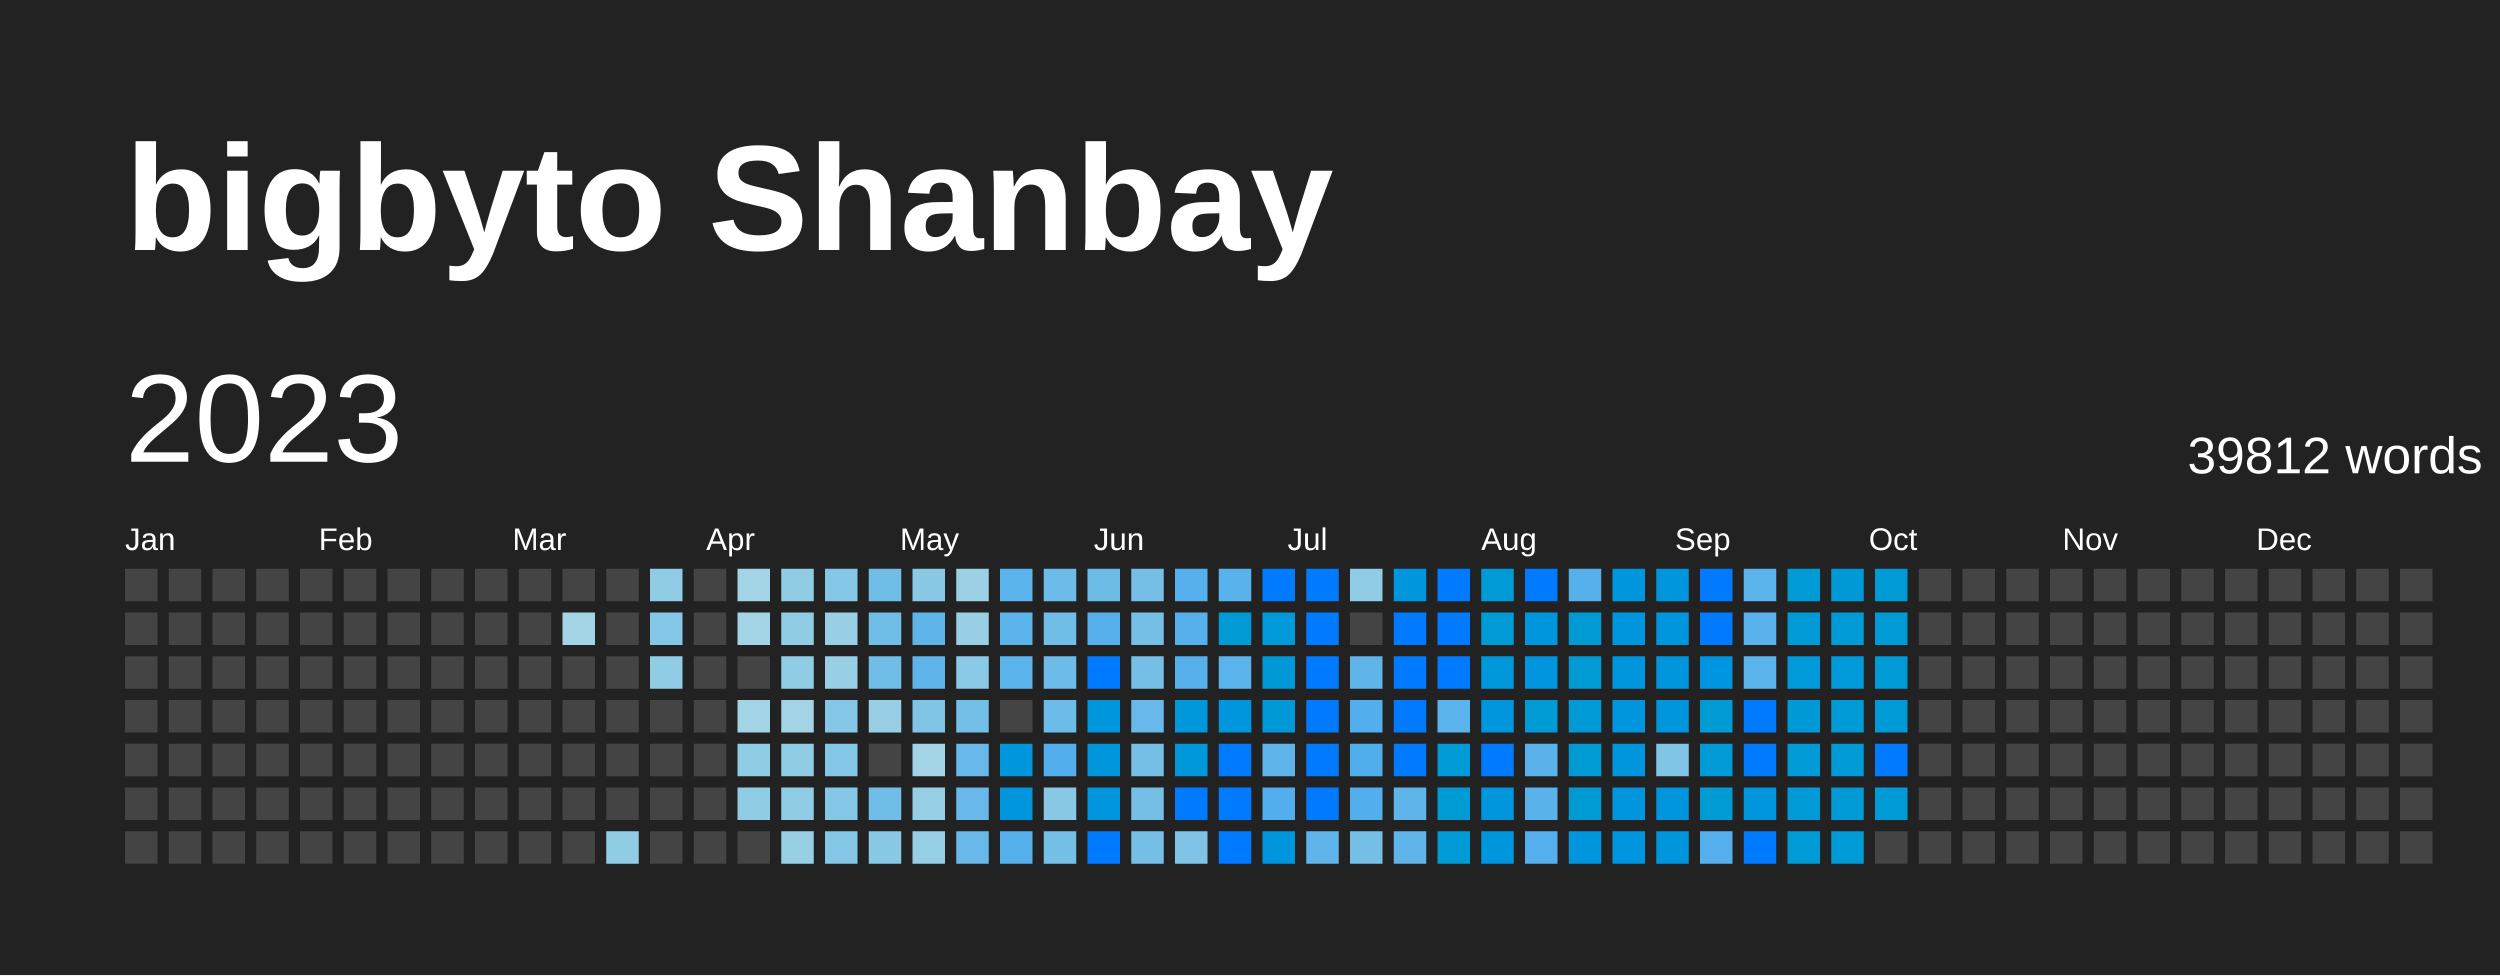
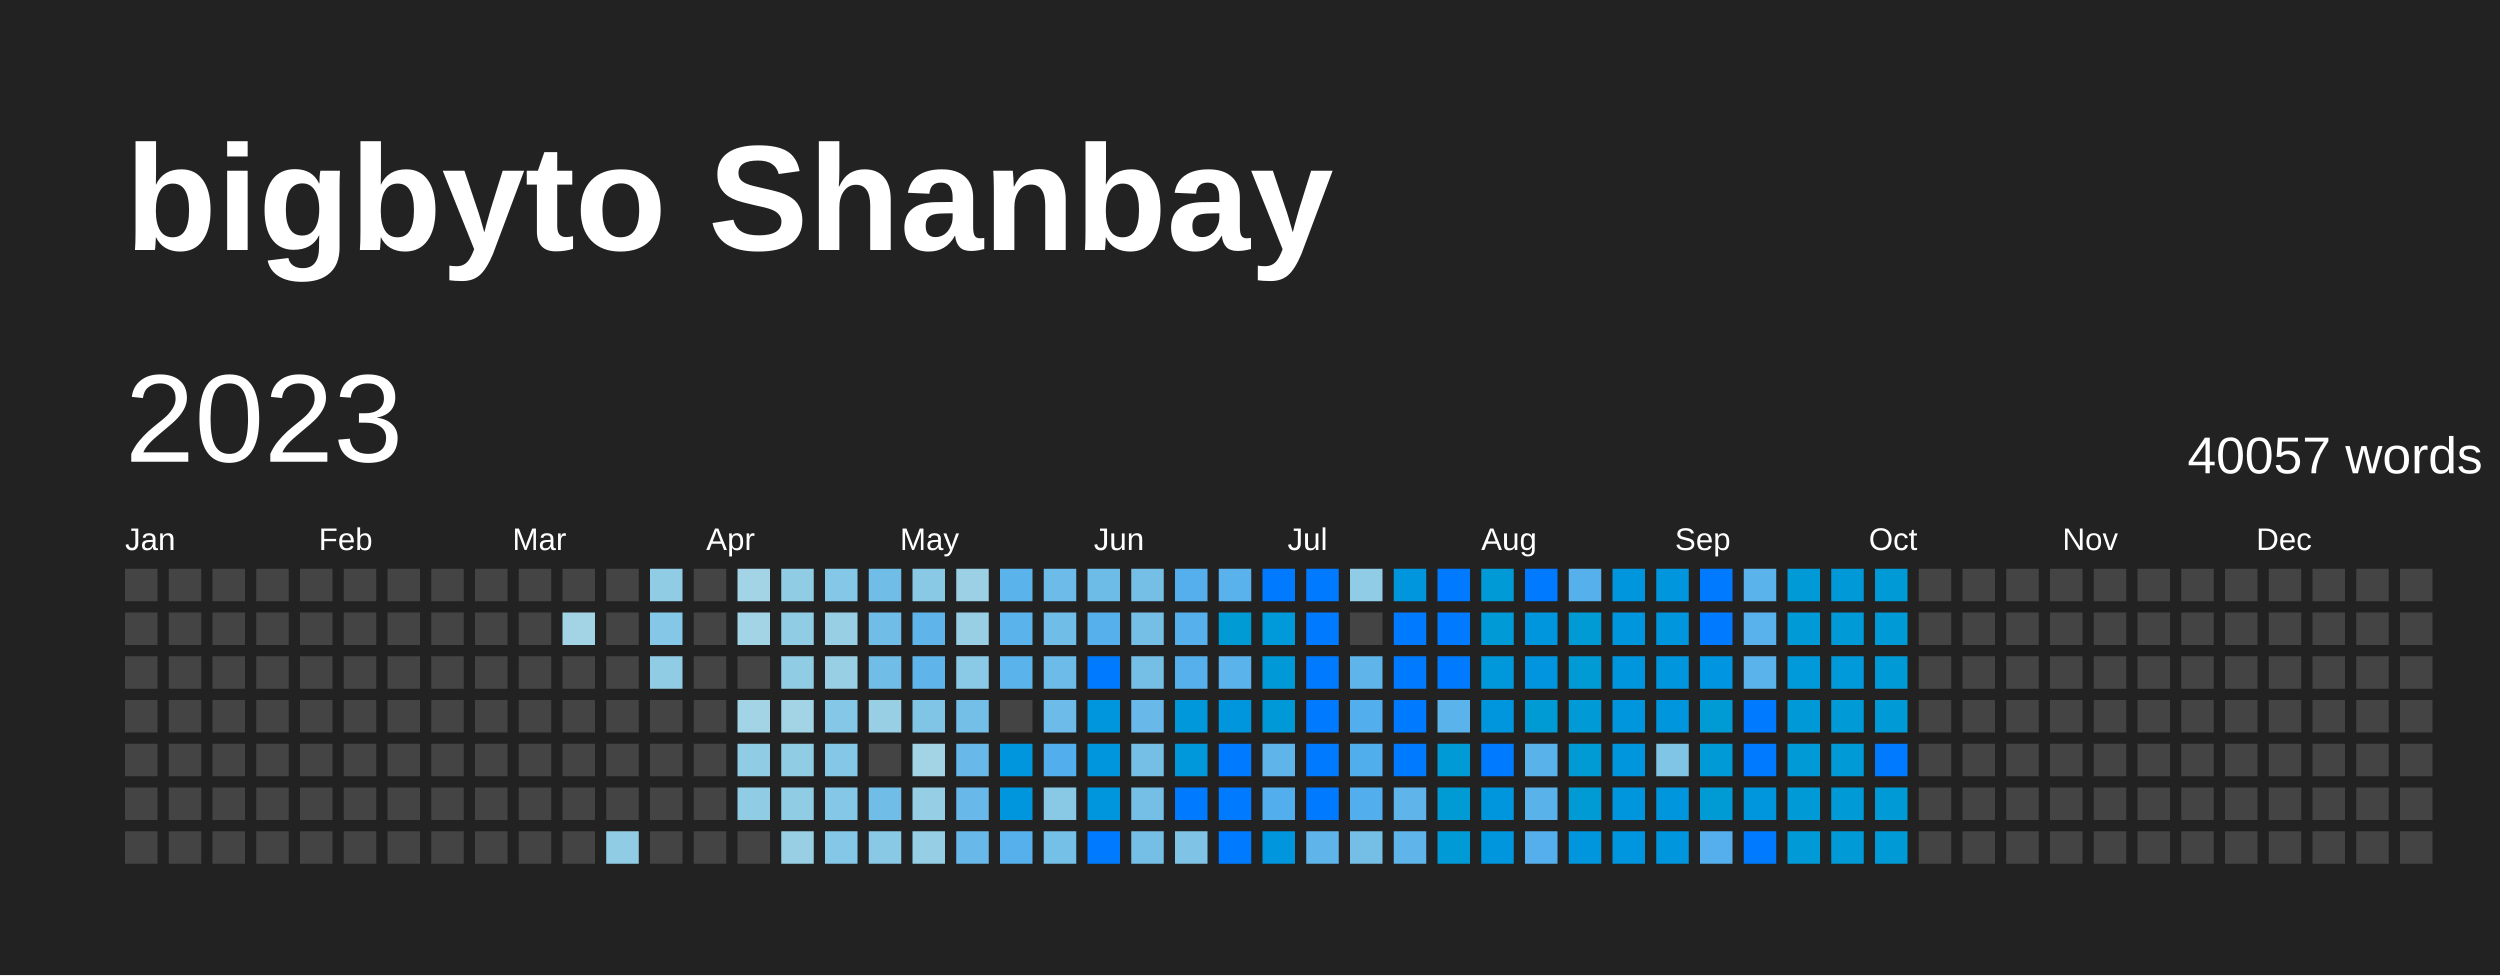
<svg xmlns="http://www.w3.org/2000/svg" baseProfile="full" height="78mm" version="1.1" viewBox="0,0,200,78" width="200mm">
  <defs />
  <rect fill="#222222" height="78" width="200" x="0" y="0" />
  <text fill="#FFFFFF" style="font-size:12px; font-family:Arial; font-weight:bold;" x="10" y="20">bigbyto Shanbay</text>
  <text dominant-baseline="hanging" fill="#FFFFFF" style="font-size:10.0px; font-family:Arial;" x="10" y="30">2023</text>
-   <text dominant-baseline="hanging" fill="#FFFFFF" style="font-size:4.125px; font-family:Arial;" x="175" y="35">39812 words</text>
+   <text dominant-baseline="hanging" fill="#FFFFFF" style="font-size:4.125px; font-family:Arial;" x="175" y="35">40057 words</text>
  <text fill="#FFFFFF" style="font-size:2.5px; font-family:Arial" x="10.0" y="44">Jan</text>
  <text fill="#FFFFFF" style="font-size:2.5px; font-family:Arial" x="25.5" y="44">Feb</text>
  <text fill="#FFFFFF" style="font-size:2.5px; font-family:Arial" x="41.0" y="44">Mar</text>
  <text fill="#FFFFFF" style="font-size:2.5px; font-family:Arial" x="56.5" y="44">Apr</text>
  <text fill="#FFFFFF" style="font-size:2.5px; font-family:Arial" x="72.0" y="44">May</text>
  <text fill="#FFFFFF" style="font-size:2.5px; font-family:Arial" x="87.5" y="44">Jun</text>
  <text fill="#FFFFFF" style="font-size:2.5px; font-family:Arial" x="103.0" y="44">Jul</text>
  <text fill="#FFFFFF" style="font-size:2.5px; font-family:Arial" x="118.5" y="44">Aug</text>
  <text fill="#FFFFFF" style="font-size:2.5px; font-family:Arial" x="134.0" y="44">Sep</text>
  <text fill="#FFFFFF" style="font-size:2.5px; font-family:Arial" x="149.5" y="44">Oct</text>
  <text fill="#FFFFFF" style="font-size:2.5px; font-family:Arial" x="165.0" y="44">Nov</text>
  <text fill="#FFFFFF" style="font-size:2.5px; font-family:Arial" x="180.5" y="44">Dec</text>
  <rect fill="#444444" height="2.6" width="2.6" x="10.0" y="45.5" />
  <rect fill="#444444" height="2.6" width="2.6" x="10.0" y="49.0" />
  <rect fill="#444444" height="2.6" width="2.6" x="10.0" y="52.5" />
  <rect fill="#444444" height="2.6" width="2.6" x="10.0" y="56.0" />
  <rect fill="#444444" height="2.6" width="2.6" x="10.0" y="59.5" />
  <rect fill="#444444" height="2.6" width="2.6" x="10.0" y="63.0" />
  <rect fill="#444444" height="2.6" width="2.6" x="10.0" y="66.5" />
  <rect fill="#444444" height="2.6" width="2.6" x="13.5" y="45.5" />
  <rect fill="#444444" height="2.6" width="2.6" x="13.5" y="49.0" />
  <rect fill="#444444" height="2.6" width="2.6" x="13.5" y="52.5" />
  <rect fill="#444444" height="2.6" width="2.6" x="13.5" y="56.0" />
  <rect fill="#444444" height="2.6" width="2.6" x="13.5" y="59.5" />
  <rect fill="#444444" height="2.6" width="2.6" x="13.5" y="63.0" />
  <rect fill="#444444" height="2.6" width="2.6" x="13.5" y="66.5" />
  <rect fill="#444444" height="2.6" width="2.6" x="17.0" y="45.5" />
  <rect fill="#444444" height="2.6" width="2.6" x="17.0" y="49.0" />
  <rect fill="#444444" height="2.6" width="2.6" x="17.0" y="52.5" />
  <rect fill="#444444" height="2.6" width="2.6" x="17.0" y="56.0" />
  <rect fill="#444444" height="2.6" width="2.6" x="17.0" y="59.5" />
  <rect fill="#444444" height="2.6" width="2.6" x="17.0" y="63.0" />
  <rect fill="#444444" height="2.6" width="2.6" x="17.0" y="66.5" />
  <rect fill="#444444" height="2.6" width="2.6" x="20.5" y="45.5" />
  <rect fill="#444444" height="2.6" width="2.6" x="20.5" y="49.0" />
  <rect fill="#444444" height="2.6" width="2.6" x="20.5" y="52.5" />
  <rect fill="#444444" height="2.6" width="2.6" x="20.5" y="56.0" />
  <rect fill="#444444" height="2.6" width="2.6" x="20.5" y="59.5" />
  <rect fill="#444444" height="2.6" width="2.6" x="20.5" y="63.0" />
  <rect fill="#444444" height="2.6" width="2.6" x="20.5" y="66.5" />
  <rect fill="#444444" height="2.6" width="2.6" x="24.0" y="45.5" />
  <rect fill="#444444" height="2.6" width="2.6" x="24.0" y="49.0" />
  <rect fill="#444444" height="2.6" width="2.6" x="24.0" y="52.5" />
  <rect fill="#444444" height="2.6" width="2.6" x="24.0" y="56.0" />
  <rect fill="#444444" height="2.6" width="2.6" x="24.0" y="59.5" />
  <rect fill="#444444" height="2.6" width="2.6" x="24.0" y="63.0" />
  <rect fill="#444444" height="2.6" width="2.6" x="24.0" y="66.5" />
  <rect fill="#444444" height="2.6" width="2.6" x="27.5" y="45.5" />
  <rect fill="#444444" height="2.6" width="2.6" x="27.5" y="49.0" />
  <rect fill="#444444" height="2.6" width="2.6" x="27.5" y="52.5" />
  <rect fill="#444444" height="2.6" width="2.6" x="27.5" y="56.0" />
  <rect fill="#444444" height="2.6" width="2.6" x="27.5" y="59.5" />
  <rect fill="#444444" height="2.6" width="2.6" x="27.5" y="63.0" />
  <rect fill="#444444" height="2.6" width="2.6" x="27.5" y="66.5" />
  <rect fill="#444444" height="2.6" width="2.6" x="31.0" y="45.5" />
  <rect fill="#444444" height="2.6" width="2.6" x="31.0" y="49.0" />
  <rect fill="#444444" height="2.6" width="2.6" x="31.0" y="52.5" />
  <rect fill="#444444" height="2.6" width="2.6" x="31.0" y="56.0" />
  <rect fill="#444444" height="2.6" width="2.6" x="31.0" y="59.5" />
  <rect fill="#444444" height="2.6" width="2.6" x="31.0" y="63.0" />
  <rect fill="#444444" height="2.6" width="2.6" x="31.0" y="66.5" />
  <rect fill="#444444" height="2.6" width="2.6" x="34.5" y="45.5" />
  <rect fill="#444444" height="2.6" width="2.6" x="34.5" y="49.0" />
  <rect fill="#444444" height="2.6" width="2.6" x="34.5" y="52.5" />
  <rect fill="#444444" height="2.6" width="2.6" x="34.5" y="56.0" />
  <rect fill="#444444" height="2.6" width="2.6" x="34.5" y="59.5" />
  <rect fill="#444444" height="2.6" width="2.6" x="34.5" y="63.0" />
  <rect fill="#444444" height="2.6" width="2.6" x="34.5" y="66.5" />
  <rect fill="#444444" height="2.6" width="2.6" x="38.0" y="45.5" />
  <rect fill="#444444" height="2.6" width="2.6" x="38.0" y="49.0" />
  <rect fill="#444444" height="2.6" width="2.6" x="38.0" y="52.5" />
  <rect fill="#444444" height="2.6" width="2.6" x="38.0" y="56.0" />
  <rect fill="#444444" height="2.6" width="2.6" x="38.0" y="59.5" />
  <rect fill="#444444" height="2.6" width="2.6" x="38.0" y="63.0" />
  <rect fill="#444444" height="2.6" width="2.6" x="38.0" y="66.5" />
  <rect fill="#444444" height="2.6" width="2.6" x="41.5" y="45.5" />
  <rect fill="#444444" height="2.6" width="2.6" x="41.5" y="49.0" />
  <rect fill="#444444" height="2.6" width="2.6" x="41.5" y="52.5" />
  <rect fill="#444444" height="2.6" width="2.6" x="41.5" y="56.0" />
  <rect fill="#444444" height="2.6" width="2.6" x="41.5" y="59.5" />
  <rect fill="#444444" height="2.6" width="2.6" x="41.5" y="63.0" />
  <rect fill="#444444" height="2.6" width="2.6" x="41.5" y="66.5" />
  <rect fill="#444444" height="2.6" width="2.6" x="45.0" y="45.5" />
  <rect fill="#a3d4e6" height="2.6" width="2.6" x="45.0" y="49.0" />
  <rect fill="#444444" height="2.6" width="2.6" x="45.0" y="52.5" />
  <rect fill="#444444" height="2.6" width="2.6" x="45.0" y="56.0" />
  <rect fill="#444444" height="2.6" width="2.6" x="45.0" y="59.5" />
  <rect fill="#444444" height="2.6" width="2.6" x="45.0" y="63.0" />
  <rect fill="#444444" height="2.6" width="2.6" x="45.0" y="66.5" />
  <rect fill="#444444" height="2.6" width="2.6" x="48.5" y="45.5" />
  <rect fill="#444444" height="2.6" width="2.6" x="48.5" y="49.0" />
  <rect fill="#444444" height="2.6" width="2.6" x="48.5" y="52.5" />
  <rect fill="#444444" height="2.6" width="2.6" x="48.5" y="56.0" />
  <rect fill="#444444" height="2.6" width="2.6" x="48.5" y="59.5" />
  <rect fill="#444444" height="2.6" width="2.6" x="48.5" y="63.0" />
  <rect fill="#91cce5" height="2.6" width="2.6" x="48.5" y="66.5" />
  <rect fill="#91cce5" height="2.6" width="2.6" x="52.0" y="45.5" />
  <rect fill="#85c7e6" height="2.6" width="2.6" x="52.0" y="49.0" />
  <rect fill="#91cce5" height="2.6" width="2.6" x="52.0" y="52.5" />
  <rect fill="#444444" height="2.6" width="2.6" x="52.0" y="56.0" />
  <rect fill="#444444" height="2.6" width="2.6" x="52.0" y="59.5" />
  <rect fill="#444444" height="2.6" width="2.6" x="52.0" y="63.0" />
  <rect fill="#444444" height="2.6" width="2.6" x="52.0" y="66.5" />
  <rect fill="#444444" height="2.6" width="2.6" x="55.5" y="45.5" />
  <rect fill="#444444" height="2.6" width="2.6" x="55.5" y="49.0" />
  <rect fill="#444444" height="2.6" width="2.6" x="55.5" y="52.5" />
  <rect fill="#444444" height="2.6" width="2.6" x="55.5" y="56.0" />
  <rect fill="#444444" height="2.6" width="2.6" x="55.5" y="59.5" />
  <rect fill="#444444" height="2.6" width="2.6" x="55.5" y="63.0" />
  <rect fill="#444444" height="2.6" width="2.6" x="55.5" y="66.5" />
  <rect fill="#a3d4e6" height="2.6" width="2.6" x="59.0" y="45.5" />
  <rect fill="#a3d4e6" height="2.6" width="2.6" x="59.0" y="49.0" />
  <rect fill="#444444" height="2.6" width="2.6" x="59.0" y="52.5" />
  <rect fill="#a3d4e6" height="2.6" width="2.6" x="59.0" y="56.0" />
  <rect fill="#91cce5" height="2.6" width="2.6" x="59.0" y="59.5" />
  <rect fill="#91cce5" height="2.6" width="2.6" x="59.0" y="63.0" />
  <rect fill="#444444" height="2.6" width="2.6" x="59.0" y="66.5" />
  <rect fill="#91cce5" height="2.6" width="2.6" x="62.5" y="45.5" />
  <rect fill="#91cce5" height="2.6" width="2.6" x="62.5" y="49.0" />
  <rect fill="#91cce5" height="2.6" width="2.6" x="62.5" y="52.5" />
  <rect fill="#a3d4e6" height="2.6" width="2.6" x="62.5" y="56.0" />
  <rect fill="#91cce5" height="2.6" width="2.6" x="62.5" y="59.5" />
  <rect fill="#91cce5" height="2.6" width="2.6" x="62.5" y="63.0" />
  <rect fill="#98cfe5" height="2.6" width="2.6" x="62.5" y="66.5" />
  <rect fill="#85c7e6" height="2.6" width="2.6" x="66.0" y="45.5" />
  <rect fill="#98cfe5" height="2.6" width="2.6" x="66.0" y="49.0" />
  <rect fill="#98cfe5" height="2.6" width="2.6" x="66.0" y="52.5" />
  <rect fill="#85c7e6" height="2.6" width="2.6" x="66.0" y="56.0" />
  <rect fill="#85c7e6" height="2.6" width="2.6" x="66.0" y="59.5" />
  <rect fill="#85c7e6" height="2.6" width="2.6" x="66.0" y="63.0" />
  <rect fill="#85c7e6" height="2.6" width="2.6" x="66.0" y="66.5" />
  <rect fill="#70bde8" height="2.6" width="2.6" x="69.5" y="45.5" />
  <rect fill="#70bde8" height="2.6" width="2.6" x="69.5" y="49.0" />
  <rect fill="#70bde8" height="2.6" width="2.6" x="69.5" y="52.5" />
  <rect fill="#98cfe5" height="2.6" width="2.6" x="69.5" y="56.0" />
  <rect fill="#444444" height="2.6" width="2.6" x="69.5" y="59.5" />
  <rect fill="#70bde8" height="2.6" width="2.6" x="69.5" y="63.0" />
  <rect fill="#89c9e6" height="2.6" width="2.6" x="69.5" y="66.5" />
  <rect fill="#89c9e6" height="2.6" width="2.6" x="73.0" y="45.5" />
  <rect fill="#5fb5ea" height="2.6" width="2.6" x="73.0" y="49.0" />
  <rect fill="#5fb5ea" height="2.6" width="2.6" x="73.0" y="52.5" />
  <rect fill="#81c5e6" height="2.6" width="2.6" x="73.0" y="56.0" />
  <rect fill="#a3d4e6" height="2.6" width="2.6" x="73.0" y="59.5" />
  <rect fill="#95cee5" height="2.6" width="2.6" x="73.0" y="63.0" />
  <rect fill="#95cee5" height="2.6" width="2.6" x="73.0" y="66.5" />
  <rect fill="#9cd1e5" height="2.6" width="2.6" x="76.5" y="45.5" />
  <rect fill="#98cfe5" height="2.6" width="2.6" x="76.5" y="49.0" />
  <rect fill="#8bcae6" height="2.6" width="2.6" x="76.5" y="52.5" />
  <rect fill="#73bfe7" height="2.6" width="2.6" x="76.5" y="56.0" />
  <rect fill="#68b9e9" height="2.6" width="2.6" x="76.5" y="59.5" />
  <rect fill="#68b9e9" height="2.6" width="2.6" x="76.5" y="63.0" />
  <rect fill="#68b9e9" height="2.6" width="2.6" x="76.5" y="66.5" />
  <rect fill="#5bb3eb" height="2.6" width="2.6" x="80.0" y="45.5" />
  <rect fill="#5bb3eb" height="2.6" width="2.6" x="80.0" y="49.0" />
  <rect fill="#5bb3eb" height="2.6" width="2.6" x="80.0" y="52.5" />
  <rect fill="#444444" height="2.6" width="2.6" x="80.0" y="56.0" />
  <rect fill="#0096dd" height="2.6" width="2.6" x="80.0" y="59.5" />
  <rect fill="#0096dd" height="2.6" width="2.6" x="80.0" y="63.0" />
  <rect fill="#56b0eb" height="2.6" width="2.6" x="80.0" y="66.5" />
  <rect fill="#6cbbe8" height="2.6" width="2.6" x="83.5" y="45.5" />
  <rect fill="#70bde8" height="2.6" width="2.6" x="83.5" y="49.0" />
  <rect fill="#6cbbe8" height="2.6" width="2.6" x="83.5" y="52.5" />
  <rect fill="#6cbbe8" height="2.6" width="2.6" x="83.5" y="56.0" />
  <rect fill="#52aeec" height="2.6" width="2.6" x="83.5" y="59.5" />
  <rect fill="#8ac9e6" height="2.6" width="2.6" x="83.5" y="63.0" />
  <rect fill="#75c0e7" height="2.6" width="2.6" x="83.5" y="66.5" />
  <rect fill="#6dbce8" height="2.6" width="2.6" x="87.0" y="45.5" />
  <rect fill="#56b0eb" height="2.6" width="2.6" x="87.0" y="49.0" />
  <rect fill="#007BFF" height="2.6" width="2.6" x="87.0" y="52.5" />
  <rect fill="#0096dd" height="2.6" width="2.6" x="87.0" y="56.0" />
  <rect fill="#0096dd" height="2.6" width="2.6" x="87.0" y="59.5" />
  <rect fill="#0096dd" height="2.6" width="2.6" x="87.0" y="63.0" />
  <rect fill="#007BFF" height="2.6" width="2.6" x="87.0" y="66.5" />
  <rect fill="#75bfe7" height="2.6" width="2.6" x="90.5" y="45.5" />
  <rect fill="#75bfe7" height="2.6" width="2.6" x="90.5" y="49.0" />
  <rect fill="#75bfe7" height="2.6" width="2.6" x="90.5" y="52.5" />
  <rect fill="#68b9e9" height="2.6" width="2.6" x="90.5" y="56.0" />
  <rect fill="#75bfe7" height="2.6" width="2.6" x="90.5" y="59.5" />
  <rect fill="#75bfe7" height="2.6" width="2.6" x="90.5" y="63.0" />
  <rect fill="#75bfe7" height="2.6" width="2.6" x="90.5" y="66.5" />
  <rect fill="#54afec" height="2.6" width="2.6" x="94.0" y="45.5" />
  <rect fill="#56b0eb" height="2.6" width="2.6" x="94.0" y="49.0" />
  <rect fill="#56b0eb" height="2.6" width="2.6" x="94.0" y="52.5" />
  <rect fill="#0098da" height="2.6" width="2.6" x="94.0" y="56.0" />
  <rect fill="#0098da" height="2.6" width="2.6" x="94.0" y="59.5" />
  <rect fill="#007BFF" height="2.6" width="2.6" x="94.0" y="63.0" />
  <rect fill="#7fc4e6" height="2.6" width="2.6" x="94.0" y="66.5" />
  <rect fill="#59b2eb" height="2.6" width="2.6" x="97.5" y="45.5" />
  <rect fill="#009bd5" height="2.6" width="2.6" x="97.5" y="49.0" />
  <rect fill="#5bb3eb" height="2.6" width="2.6" x="97.5" y="52.5" />
  <rect fill="#0096dd" height="2.6" width="2.6" x="97.5" y="56.0" />
  <rect fill="#007BFF" height="2.6" width="2.6" x="97.5" y="59.5" />
  <rect fill="#007BFF" height="2.6" width="2.6" x="97.5" y="63.0" />
  <rect fill="#007BFF" height="2.6" width="2.6" x="97.5" y="66.5" />
  <rect fill="#007BFF" height="2.6" width="2.6" x="101.0" y="45.5" />
  <rect fill="#0099d9" height="2.6" width="2.6" x="101.0" y="49.0" />
  <rect fill="#0099d8" height="2.6" width="2.6" x="101.0" y="52.5" />
  <rect fill="#0099d8" height="2.6" width="2.6" x="101.0" y="56.0" />
  <rect fill="#5fb5ea" height="2.6" width="2.6" x="101.0" y="59.5" />
  <rect fill="#52aeec" height="2.6" width="2.6" x="101.0" y="63.0" />
  <rect fill="#0096dd" height="2.6" width="2.6" x="101.0" y="66.5" />
  <rect fill="#007BFF" height="2.6" width="2.6" x="104.5" y="45.5" />
  <rect fill="#007BFF" height="2.6" width="2.6" x="104.5" y="49.0" />
  <rect fill="#007BFF" height="2.6" width="2.6" x="104.5" y="52.5" />
  <rect fill="#007BFF" height="2.6" width="2.6" x="104.5" y="56.0" />
  <rect fill="#007BFF" height="2.6" width="2.6" x="104.5" y="59.5" />
  <rect fill="#007BFF" height="2.6" width="2.6" x="104.5" y="63.0" />
  <rect fill="#5fb5ea" height="2.6" width="2.6" x="104.5" y="66.5" />
  <rect fill="#90cce5" height="2.6" width="2.6" x="108.0" y="45.5" />
  <rect fill="#444444" height="2.6" width="2.6" x="108.0" y="49.0" />
  <rect fill="#5fb5ea" height="2.6" width="2.6" x="108.0" y="52.5" />
  <rect fill="#52aeec" height="2.6" width="2.6" x="108.0" y="56.0" />
  <rect fill="#51aeec" height="2.6" width="2.6" x="108.0" y="59.5" />
  <rect fill="#52aeec" height="2.6" width="2.6" x="108.0" y="63.0" />
  <rect fill="#75bfe7" height="2.6" width="2.6" x="108.0" y="66.5" />
  <rect fill="#0096dd" height="2.6" width="2.6" x="111.5" y="45.5" />
  <rect fill="#007BFF" height="2.6" width="2.6" x="111.5" y="49.0" />
  <rect fill="#007BFF" height="2.6" width="2.6" x="111.5" y="52.5" />
  <rect fill="#007BFF" height="2.6" width="2.6" x="111.5" y="56.0" />
  <rect fill="#007BFF" height="2.6" width="2.6" x="111.5" y="59.5" />
  <rect fill="#5fb5ea" height="2.6" width="2.6" x="111.5" y="63.0" />
  <rect fill="#5fb5ea" height="2.6" width="2.6" x="111.5" y="66.5" />
  <rect fill="#007BFF" height="2.6" width="2.6" x="115.0" y="45.5" />
  <rect fill="#007BFF" height="2.6" width="2.6" x="115.0" y="49.0" />
  <rect fill="#007BFF" height="2.6" width="2.6" x="115.0" y="52.5" />
  <rect fill="#5bb3eb" height="2.6" width="2.6" x="115.0" y="56.0" />
  <rect fill="#009ad7" height="2.6" width="2.6" x="115.0" y="59.5" />
  <rect fill="#009bd5" height="2.6" width="2.6" x="115.0" y="63.0" />
  <rect fill="#009ad7" height="2.6" width="2.6" x="115.0" y="66.5" />
  <rect fill="#009ad6" height="2.6" width="2.6" x="118.5" y="45.5" />
  <rect fill="#009ad6" height="2.6" width="2.6" x="118.5" y="49.0" />
  <rect fill="#0098da" height="2.6" width="2.6" x="118.5" y="52.5" />
  <rect fill="#0096dd" height="2.6" width="2.6" x="118.5" y="56.0" />
  <rect fill="#007BFF" height="2.6" width="2.6" x="118.5" y="59.5" />
  <rect fill="#0096dd" height="2.6" width="2.6" x="118.5" y="63.0" />
  <rect fill="#0096de" height="2.6" width="2.6" x="118.5" y="66.5" />
  <rect fill="#007BFF" height="2.6" width="2.6" x="122.0" y="45.5" />
  <rect fill="#0096dd" height="2.6" width="2.6" x="122.0" y="49.0" />
  <rect fill="#0095de" height="2.6" width="2.6" x="122.0" y="52.5" />
  <rect fill="#009bd5" height="2.6" width="2.6" x="122.0" y="56.0" />
  <rect fill="#5ab2eb" height="2.6" width="2.6" x="122.0" y="59.5" />
  <rect fill="#5ab2eb" height="2.6" width="2.6" x="122.0" y="63.0" />
  <rect fill="#54afec" height="2.6" width="2.6" x="122.0" y="66.5" />
  <rect fill="#55b0eb" height="2.6" width="2.6" x="125.5" y="45.5" />
  <rect fill="#009bd4" height="2.6" width="2.6" x="125.5" y="49.0" />
  <rect fill="#009bd5" height="2.6" width="2.6" x="125.5" y="52.5" />
  <rect fill="#009ad6" height="2.6" width="2.6" x="125.5" y="56.0" />
  <rect fill="#009bd5" height="2.6" width="2.6" x="125.5" y="59.5" />
  <rect fill="#009bd5" height="2.6" width="2.6" x="125.5" y="63.0" />
  <rect fill="#0096dd" height="2.6" width="2.6" x="125.5" y="66.5" />
  <rect fill="#0096dd" height="2.6" width="2.6" x="129.0" y="45.5" />
  <rect fill="#0096dd" height="2.6" width="2.6" x="129.0" y="49.0" />
  <rect fill="#0096dd" height="2.6" width="2.6" x="129.0" y="52.5" />
  <rect fill="#0096de" height="2.6" width="2.6" x="129.0" y="56.0" />
  <rect fill="#0096dd" height="2.6" width="2.6" x="129.0" y="59.5" />
  <rect fill="#0096dd" height="2.6" width="2.6" x="129.0" y="63.0" />
  <rect fill="#0095df" height="2.6" width="2.6" x="129.0" y="66.5" />
  <rect fill="#0096dd" height="2.6" width="2.6" x="132.5" y="45.5" />
  <rect fill="#0096dd" height="2.6" width="2.6" x="132.5" y="49.0" />
  <rect fill="#0096de" height="2.6" width="2.6" x="132.5" y="52.5" />
  <rect fill="#0096dd" height="2.6" width="2.6" x="132.5" y="56.0" />
  <rect fill="#81c5e6" height="2.6" width="2.6" x="132.5" y="59.5" />
  <rect fill="#0096dd" height="2.6" width="2.6" x="132.5" y="63.0" />
  <rect fill="#0096dd" height="2.6" width="2.6" x="132.5" y="66.5" />
  <rect fill="#007BFF" height="2.6" width="2.6" x="136.0" y="45.5" />
  <rect fill="#007BFF" height="2.6" width="2.6" x="136.0" y="49.0" />
  <rect fill="#0095e0" height="2.6" width="2.6" x="136.0" y="52.5" />
  <rect fill="#009bd5" height="2.6" width="2.6" x="136.0" y="56.0" />
  <rect fill="#009ad6" height="2.6" width="2.6" x="136.0" y="59.5" />
  <rect fill="#009bd4" height="2.6" width="2.6" x="136.0" y="63.0" />
  <rect fill="#54afec" height="2.6" width="2.6" x="136.0" y="66.5" />
  <rect fill="#5bb3eb" height="2.6" width="2.6" x="139.5" y="45.5" />
  <rect fill="#59b2eb" height="2.6" width="2.6" x="139.5" y="49.0" />
  <rect fill="#5bb3eb" height="2.6" width="2.6" x="139.5" y="52.5" />
  <rect fill="#007BFF" height="2.6" width="2.6" x="139.5" y="56.0" />
  <rect fill="#007BFF" height="2.6" width="2.6" x="139.5" y="59.5" />
  <rect fill="#0096dd" height="2.6" width="2.6" x="139.5" y="63.0" />
  <rect fill="#007BFF" height="2.6" width="2.6" x="139.5" y="66.5" />
  <rect fill="#009ad6" height="2.6" width="2.6" x="143.0" y="45.5" />
  <rect fill="#009ad6" height="2.6" width="2.6" x="143.0" y="49.0" />
  <rect fill="#0099d9" height="2.6" width="2.6" x="143.0" y="52.5" />
  <rect fill="#0099d8" height="2.6" width="2.6" x="143.0" y="56.0" />
  <rect fill="#009ad6" height="2.6" width="2.6" x="143.0" y="59.5" />
  <rect fill="#009ad7" height="2.6" width="2.6" x="143.0" y="63.0" />
  <rect fill="#009ad7" height="2.6" width="2.6" x="143.0" y="66.5" />
  <rect fill="#0099d8" height="2.6" width="2.6" x="146.5" y="45.5" />
  <rect fill="#009ad6" height="2.6" width="2.6" x="146.5" y="49.0" />
  <rect fill="#0099d9" height="2.6" width="2.6" x="146.5" y="52.5" />
  <rect fill="#009ad6" height="2.6" width="2.6" x="146.5" y="56.0" />
  <rect fill="#009ad6" height="2.6" width="2.6" x="146.5" y="59.5" />
  <rect fill="#009ad6" height="2.6" width="2.6" x="146.5" y="63.0" />
  <rect fill="#009ad6" height="2.6" width="2.6" x="146.5" y="66.5" />
  <rect fill="#009ad6" height="2.6" width="2.6" x="150.0" y="45.5" />
  <rect fill="#009ad6" height="2.6" width="2.6" x="150.0" y="49.0" />
  <rect fill="#009ad6" height="2.6" width="2.6" x="150.0" y="52.5" />
  <rect fill="#009ad6" height="2.6" width="2.6" x="150.0" y="56.0" />
  <rect fill="#007BFF" height="2.6" width="2.6" x="150.0" y="59.5" />
  <rect fill="#009ad7" height="2.6" width="2.6" x="150.0" y="63.0" />
-   <rect fill="#444444" height="2.6" width="2.6" x="150.0" y="66.5" />
+   <rect fill="#009ad6" height="2.6" width="2.6" x="150.0" y="66.5" />
  <rect fill="#444444" height="2.6" width="2.6" x="153.5" y="45.5" />
  <rect fill="#444444" height="2.6" width="2.6" x="153.5" y="49.0" />
  <rect fill="#444444" height="2.6" width="2.6" x="153.5" y="52.5" />
  <rect fill="#444444" height="2.6" width="2.6" x="153.5" y="56.0" />
  <rect fill="#444444" height="2.6" width="2.6" x="153.5" y="59.5" />
  <rect fill="#444444" height="2.6" width="2.6" x="153.5" y="63.0" />
  <rect fill="#444444" height="2.6" width="2.6" x="153.5" y="66.5" />
  <rect fill="#444444" height="2.6" width="2.6" x="157.0" y="45.5" />
  <rect fill="#444444" height="2.6" width="2.6" x="157.0" y="49.0" />
  <rect fill="#444444" height="2.6" width="2.6" x="157.0" y="52.5" />
  <rect fill="#444444" height="2.6" width="2.6" x="157.0" y="56.0" />
  <rect fill="#444444" height="2.6" width="2.6" x="157.0" y="59.5" />
  <rect fill="#444444" height="2.6" width="2.6" x="157.0" y="63.0" />
  <rect fill="#444444" height="2.6" width="2.6" x="157.0" y="66.5" />
  <rect fill="#444444" height="2.6" width="2.6" x="160.5" y="45.5" />
  <rect fill="#444444" height="2.6" width="2.6" x="160.5" y="49.0" />
  <rect fill="#444444" height="2.6" width="2.6" x="160.5" y="52.5" />
  <rect fill="#444444" height="2.6" width="2.6" x="160.5" y="56.0" />
  <rect fill="#444444" height="2.6" width="2.6" x="160.5" y="59.5" />
  <rect fill="#444444" height="2.6" width="2.6" x="160.5" y="63.0" />
  <rect fill="#444444" height="2.6" width="2.6" x="160.5" y="66.5" />
  <rect fill="#444444" height="2.6" width="2.6" x="164.0" y="45.5" />
  <rect fill="#444444" height="2.6" width="2.6" x="164.0" y="49.0" />
  <rect fill="#444444" height="2.6" width="2.6" x="164.0" y="52.5" />
  <rect fill="#444444" height="2.6" width="2.6" x="164.0" y="56.0" />
  <rect fill="#444444" height="2.6" width="2.6" x="164.0" y="59.5" />
  <rect fill="#444444" height="2.6" width="2.6" x="164.0" y="63.0" />
  <rect fill="#444444" height="2.6" width="2.6" x="164.0" y="66.5" />
  <rect fill="#444444" height="2.6" width="2.6" x="167.5" y="45.5" />
  <rect fill="#444444" height="2.6" width="2.6" x="167.5" y="49.0" />
  <rect fill="#444444" height="2.6" width="2.6" x="167.5" y="52.5" />
  <rect fill="#444444" height="2.6" width="2.6" x="167.5" y="56.0" />
  <rect fill="#444444" height="2.6" width="2.6" x="167.5" y="59.5" />
  <rect fill="#444444" height="2.6" width="2.6" x="167.5" y="63.0" />
  <rect fill="#444444" height="2.6" width="2.6" x="167.5" y="66.5" />
  <rect fill="#444444" height="2.6" width="2.6" x="171.0" y="45.5" />
  <rect fill="#444444" height="2.6" width="2.6" x="171.0" y="49.0" />
  <rect fill="#444444" height="2.6" width="2.6" x="171.0" y="52.5" />
  <rect fill="#444444" height="2.6" width="2.6" x="171.0" y="56.0" />
  <rect fill="#444444" height="2.6" width="2.6" x="171.0" y="59.5" />
  <rect fill="#444444" height="2.6" width="2.6" x="171.0" y="63.0" />
  <rect fill="#444444" height="2.6" width="2.6" x="171.0" y="66.5" />
  <rect fill="#444444" height="2.6" width="2.6" x="174.5" y="45.5" />
  <rect fill="#444444" height="2.6" width="2.6" x="174.5" y="49.0" />
  <rect fill="#444444" height="2.6" width="2.6" x="174.5" y="52.5" />
  <rect fill="#444444" height="2.6" width="2.6" x="174.5" y="56.0" />
  <rect fill="#444444" height="2.6" width="2.6" x="174.5" y="59.5" />
  <rect fill="#444444" height="2.6" width="2.6" x="174.5" y="63.0" />
  <rect fill="#444444" height="2.6" width="2.6" x="174.5" y="66.5" />
  <rect fill="#444444" height="2.6" width="2.6" x="178.0" y="45.5" />
  <rect fill="#444444" height="2.6" width="2.6" x="178.0" y="49.0" />
  <rect fill="#444444" height="2.6" width="2.6" x="178.0" y="52.5" />
  <rect fill="#444444" height="2.6" width="2.6" x="178.0" y="56.0" />
  <rect fill="#444444" height="2.6" width="2.6" x="178.0" y="59.5" />
  <rect fill="#444444" height="2.6" width="2.6" x="178.0" y="63.0" />
  <rect fill="#444444" height="2.6" width="2.6" x="178.0" y="66.5" />
  <rect fill="#444444" height="2.6" width="2.6" x="181.5" y="45.5" />
  <rect fill="#444444" height="2.6" width="2.6" x="181.5" y="49.0" />
  <rect fill="#444444" height="2.6" width="2.6" x="181.5" y="52.5" />
  <rect fill="#444444" height="2.6" width="2.6" x="181.5" y="56.0" />
  <rect fill="#444444" height="2.6" width="2.6" x="181.5" y="59.5" />
  <rect fill="#444444" height="2.6" width="2.6" x="181.5" y="63.0" />
  <rect fill="#444444" height="2.6" width="2.6" x="181.5" y="66.5" />
  <rect fill="#444444" height="2.6" width="2.6" x="185.0" y="45.5" />
  <rect fill="#444444" height="2.6" width="2.6" x="185.0" y="49.0" />
  <rect fill="#444444" height="2.6" width="2.6" x="185.0" y="52.5" />
  <rect fill="#444444" height="2.6" width="2.6" x="185.0" y="56.0" />
  <rect fill="#444444" height="2.6" width="2.6" x="185.0" y="59.5" />
  <rect fill="#444444" height="2.6" width="2.6" x="185.0" y="63.0" />
  <rect fill="#444444" height="2.6" width="2.6" x="185.0" y="66.5" />
  <rect fill="#444444" height="2.6" width="2.6" x="188.5" y="45.5" />
  <rect fill="#444444" height="2.6" width="2.6" x="188.5" y="49.0" />
  <rect fill="#444444" height="2.6" width="2.6" x="188.5" y="52.5" />
  <rect fill="#444444" height="2.6" width="2.6" x="188.5" y="56.0" />
  <rect fill="#444444" height="2.6" width="2.6" x="188.5" y="59.5" />
  <rect fill="#444444" height="2.6" width="2.6" x="188.5" y="63.0" />
  <rect fill="#444444" height="2.6" width="2.6" x="188.5" y="66.5" />
  <rect fill="#444444" height="2.6" width="2.6" x="192.0" y="45.5" />
  <rect fill="#444444" height="2.6" width="2.6" x="192.0" y="49.0" />
  <rect fill="#444444" height="2.6" width="2.6" x="192.0" y="52.5" />
  <rect fill="#444444" height="2.6" width="2.6" x="192.0" y="56.0" />
  <rect fill="#444444" height="2.6" width="2.6" x="192.0" y="59.5" />
  <rect fill="#444444" height="2.6" width="2.6" x="192.0" y="63.0" />
  <rect fill="#444444" height="2.6" width="2.6" x="192.0" y="66.5" />
</svg>
